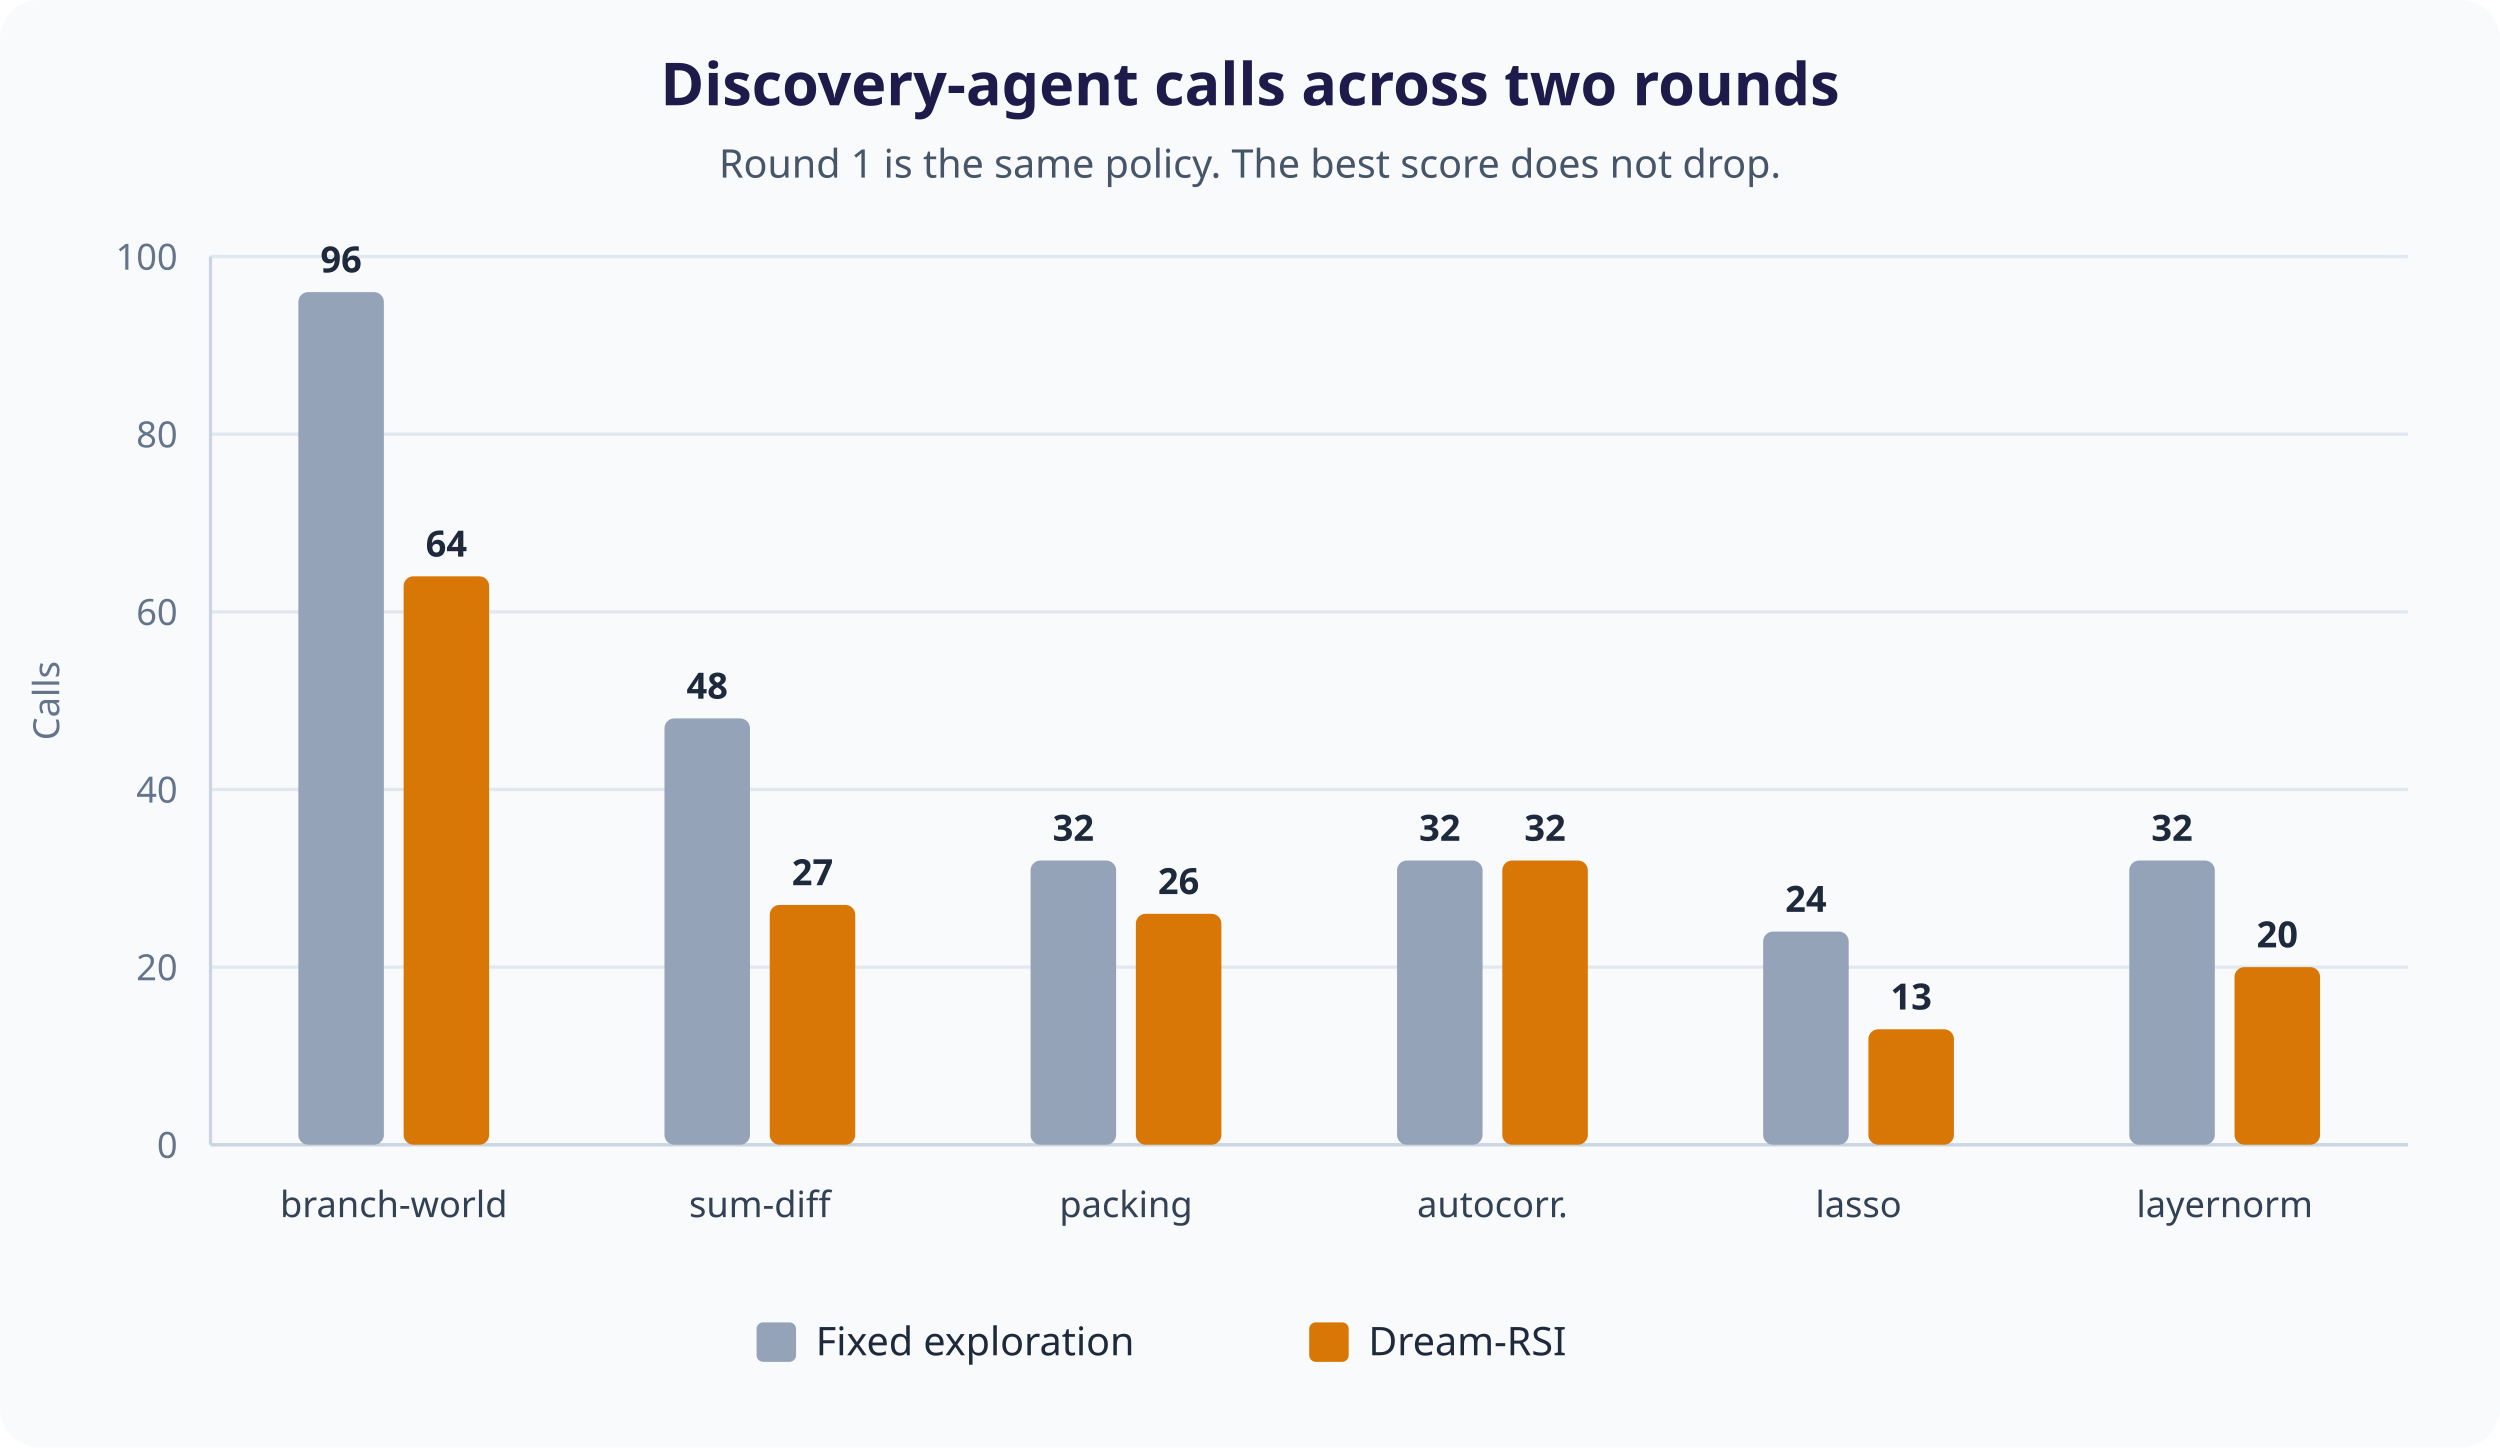
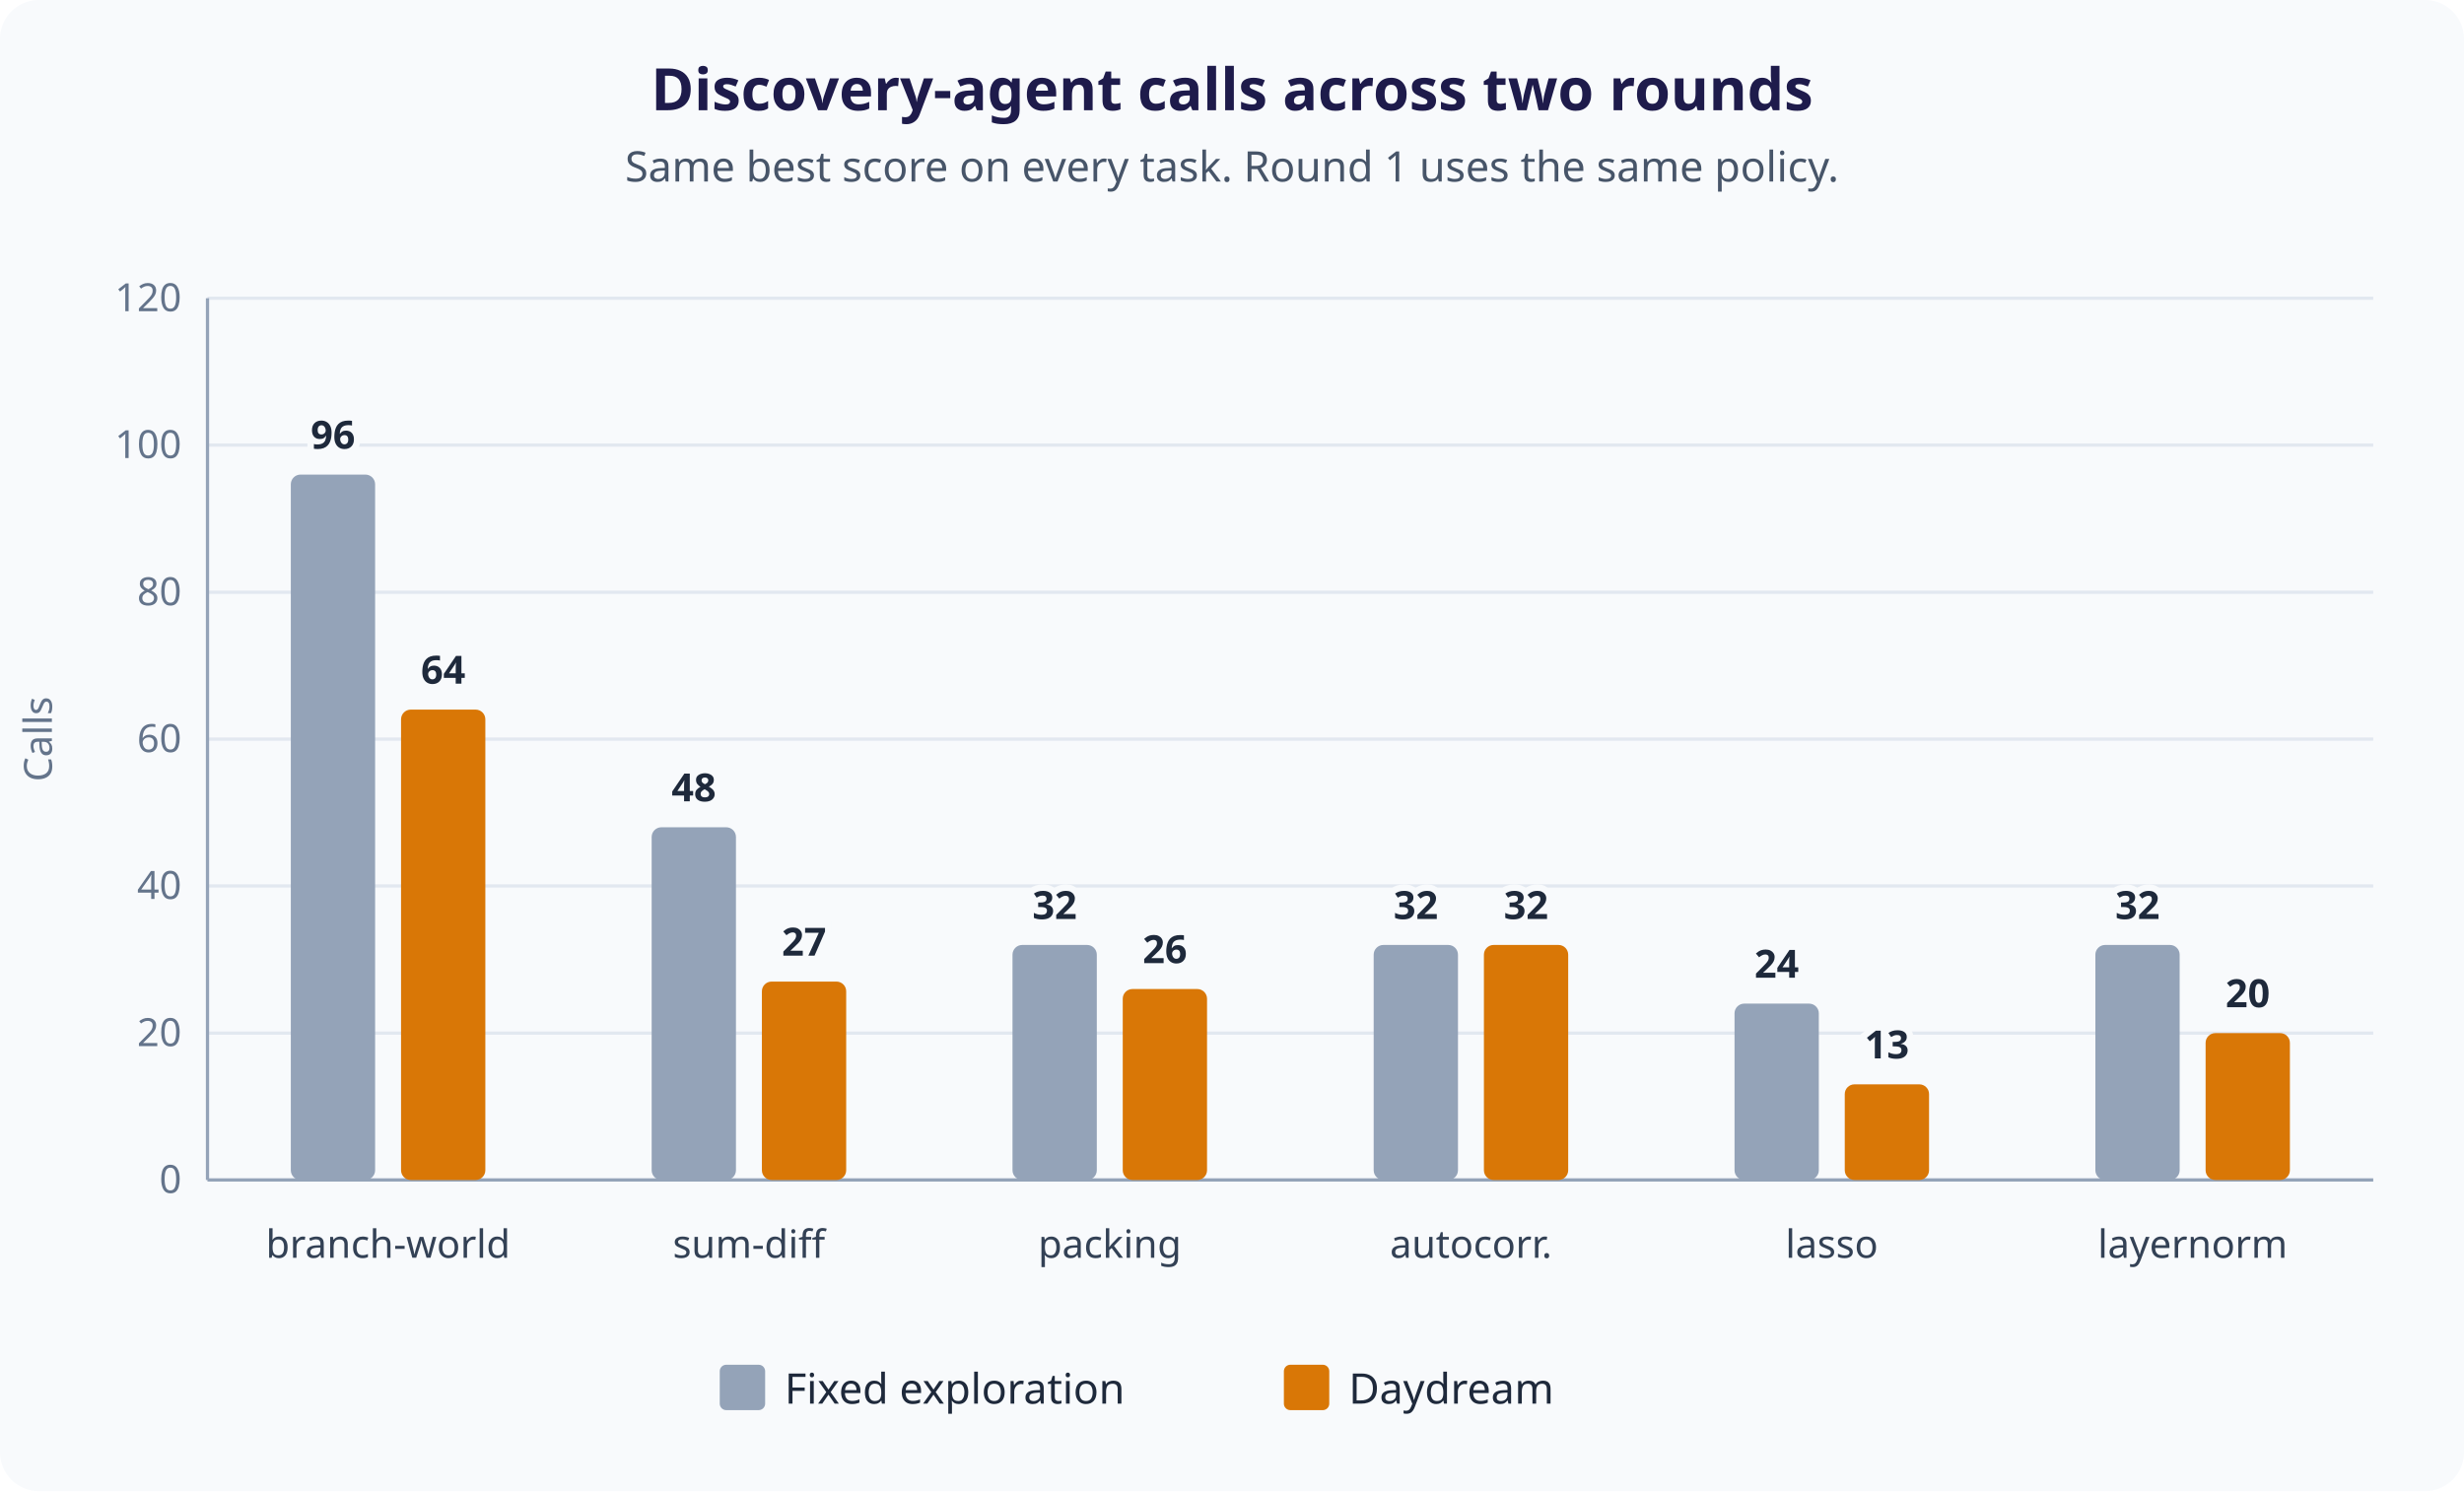
- <svg xmlns="http://www.w3.org/2000/svg" viewBox="0 0 760 440" role="img">
-   <rect width="100%" height="100%" rx="12" fill="#f8fafc" />
-   <text x="380.0" y="32" text-anchor="middle" font-family="ui-sans-serif, system-ui, sans-serif" font-size="18" font-weight="600" fill="#1e1b4b">Discovery-agent calls across two rounds</text>
-   <text x="380.0" y="54" text-anchor="middle" font-family="ui-sans-serif, system-ui, sans-serif" font-size="12" fill="#475569">Round 1 is the same policy. The best score does not drop.</text>
-   <line x1="64" y1="348.0" x2="732" y2="348.0" stroke="#e2e8f0" stroke-width="1" />
-   <text x="54" y="352.0" text-anchor="end" font-family="ui-sans-serif, system-ui, sans-serif" font-size="11" fill="#64748b">0</text>
-   <line x1="64" y1="294.0" x2="732" y2="294.0" stroke="#e2e8f0" stroke-width="1" />
-   <text x="54" y="298.0" text-anchor="end" font-family="ui-sans-serif, system-ui, sans-serif" font-size="11" fill="#64748b">20</text>
-   <line x1="64" y1="240.0" x2="732" y2="240.0" stroke="#e2e8f0" stroke-width="1" />
-   <text x="54" y="244.0" text-anchor="end" font-family="ui-sans-serif, system-ui, sans-serif" font-size="11" fill="#64748b">40</text>
-   <line x1="64" y1="186.0" x2="732" y2="186.0" stroke="#e2e8f0" stroke-width="1" />
-   <text x="54" y="190.0" text-anchor="end" font-family="ui-sans-serif, system-ui, sans-serif" font-size="11" fill="#64748b">60</text>
-   <line x1="64" y1="132.0" x2="732" y2="132.0" stroke="#e2e8f0" stroke-width="1" />
-   <text x="54" y="136.0" text-anchor="end" font-family="ui-sans-serif, system-ui, sans-serif" font-size="11" fill="#64748b">80</text>
-   <line x1="64" y1="78.0" x2="732" y2="78.0" stroke="#e2e8f0" stroke-width="1" />
-   <text x="54" y="82.0" text-anchor="end" font-family="ui-sans-serif, system-ui, sans-serif" font-size="11" fill="#64748b">100</text>
-   <line x1="64" y1="78" x2="64" y2="348" stroke="#cbd5e1" />
-   <line x1="64" y1="348" x2="732" y2="348" stroke="#cbd5e1" />
-   <text x="18" y="213.0" text-anchor="middle" font-family="ui-sans-serif, system-ui, sans-serif" font-size="11" fill="#64748b" transform="rotate(-90 18 213.0)">Calls</text>
-   <rect x="90.7" y="88.8" width="26" height="259.2" rx="3" fill="#94a3b8" />
-   <text x="103.7" y="82.8" text-anchor="middle" font-family="ui-sans-serif, system-ui, sans-serif" font-size="11" font-weight="600" fill="#1e293b">96</text>
-   <rect x="122.7" y="175.2" width="26" height="172.8" rx="3" fill="#d97706" />
-   <text x="135.7" y="169.2" text-anchor="middle" font-family="ui-sans-serif, system-ui, sans-serif" font-size="11" font-weight="600" fill="#1e293b">64</text>
-   <text x="119.7" y="370" text-anchor="middle" font-family="ui-sans-serif, system-ui, sans-serif" font-size="11" fill="#334155">branch-world</text>
-   <rect x="202.0" y="218.4" width="26" height="129.6" rx="3" fill="#94a3b8" />
-   <text x="215.0" y="212.4" text-anchor="middle" font-family="ui-sans-serif, system-ui, sans-serif" font-size="11" font-weight="600" fill="#1e293b">48</text>
-   <rect x="234.0" y="275.1" width="26" height="72.9" rx="3" fill="#d97706" />
-   <text x="247.0" y="269.1" text-anchor="middle" font-family="ui-sans-serif, system-ui, sans-serif" font-size="11" font-weight="600" fill="#1e293b">27</text>
-   <text x="231.0" y="370" text-anchor="middle" font-family="ui-sans-serif, system-ui, sans-serif" font-size="11" fill="#334155">sum-diff</text>
-   <rect x="313.3" y="261.6" width="26" height="86.4" rx="3" fill="#94a3b8" />
-   <text x="326.3" y="255.6" text-anchor="middle" font-family="ui-sans-serif, system-ui, sans-serif" font-size="11" font-weight="600" fill="#1e293b">32</text>
-   <rect x="345.3" y="277.8" width="26" height="70.2" rx="3" fill="#d97706" />
-   <text x="358.3" y="271.8" text-anchor="middle" font-family="ui-sans-serif, system-ui, sans-serif" font-size="11" font-weight="600" fill="#1e293b">26</text>
-   <text x="342.3" y="370" text-anchor="middle" font-family="ui-sans-serif, system-ui, sans-serif" font-size="11" fill="#334155">packing</text>
-   <rect x="424.7" y="261.6" width="26" height="86.4" rx="3" fill="#94a3b8" />
-   <text x="437.7" y="255.6" text-anchor="middle" font-family="ui-sans-serif, system-ui, sans-serif" font-size="11" font-weight="600" fill="#1e293b">32</text>
-   <rect x="456.7" y="261.6" width="26" height="86.4" rx="3" fill="#d97706" />
-   <text x="469.7" y="255.6" text-anchor="middle" font-family="ui-sans-serif, system-ui, sans-serif" font-size="11" font-weight="600" fill="#1e293b">32</text>
-   <text x="453.7" y="370" text-anchor="middle" font-family="ui-sans-serif, system-ui, sans-serif" font-size="11" fill="#334155">autocorr.</text>
-   <rect x="536.0" y="283.2" width="26" height="64.8" rx="3" fill="#94a3b8" />
-   <text x="549.0" y="277.2" text-anchor="middle" font-family="ui-sans-serif, system-ui, sans-serif" font-size="11" font-weight="600" fill="#1e293b">24</text>
-   <rect x="568.0" y="312.9" width="26" height="35.1" rx="3" fill="#d97706" />
-   <text x="581.0" y="306.9" text-anchor="middle" font-family="ui-sans-serif, system-ui, sans-serif" font-size="11" font-weight="600" fill="#1e293b">13</text>
-   <text x="565.0" y="370" text-anchor="middle" font-family="ui-sans-serif, system-ui, sans-serif" font-size="11" fill="#334155">lasso</text>
-   <rect x="647.3" y="261.6" width="26" height="86.4" rx="3" fill="#94a3b8" />
-   <text x="660.3" y="255.6" text-anchor="middle" font-family="ui-sans-serif, system-ui, sans-serif" font-size="11" font-weight="600" fill="#1e293b">32</text>
-   <rect x="679.3" y="294.0" width="26" height="54.0" rx="3" fill="#d97706" />
-   <text x="692.3" y="288.0" text-anchor="middle" font-family="ui-sans-serif, system-ui, sans-serif" font-size="11" font-weight="600" fill="#1e293b">20</text>
-   <text x="676.3" y="370" text-anchor="middle" font-family="ui-sans-serif, system-ui, sans-serif" font-size="11" fill="#334155">layernorm</text>
-   <rect x="230.0" y="402" width="12" height="12" rx="2" fill="#94a3b8" />
-   <text x="248.0" y="412" font-family="ui-sans-serif, system-ui, sans-serif" font-size="12" fill="#1e293b">Fixed exploration</text>
-   <rect x="398.0" y="402" width="12" height="12" rx="2" fill="#d97706" />
-   <text x="416.0" y="412" font-family="ui-sans-serif, system-ui, sans-serif" font-size="12" fill="#1e293b">Dream-RSI</text>
+ <svg xmlns="http://www.w3.org/2000/svg" viewBox="0 0 760 460" role="img">
+   <rect width="760" height="460" rx="12" fill="#f8fafc" />
+   <text x="380.0" y="34" text-anchor="middle" font-family="ui-sans-serif, system-ui, sans-serif" font-size="18" font-weight="600" fill="#1e1b4b">Discovery-agent calls across two rounds</text>
+   <text x="380.0" y="56" text-anchor="middle" font-family="ui-sans-serif, system-ui, sans-serif" font-size="13" fill="#475569">Same best score on every task. Round 1 uses the same policy.</text>
+   <line x1="64" y1="364.0" x2="732" y2="364.0" stroke="#e2e8f0" />
+   <text x="56" y="368.0" text-anchor="end" font-family="ui-sans-serif, system-ui, sans-serif" font-size="12" fill="#64748b">0</text>
+   <line x1="64" y1="318.7" x2="732" y2="318.7" stroke="#e2e8f0" />
+   <text x="56" y="322.7" text-anchor="end" font-family="ui-sans-serif, system-ui, sans-serif" font-size="12" fill="#64748b">20</text>
+   <line x1="64" y1="273.3" x2="732" y2="273.3" stroke="#e2e8f0" />
+   <text x="56" y="277.3" text-anchor="end" font-family="ui-sans-serif, system-ui, sans-serif" font-size="12" fill="#64748b">40</text>
+   <line x1="64" y1="228.0" x2="732" y2="228.0" stroke="#e2e8f0" />
+   <text x="56" y="232.0" text-anchor="end" font-family="ui-sans-serif, system-ui, sans-serif" font-size="12" fill="#64748b">60</text>
+   <line x1="64" y1="182.7" x2="732" y2="182.7" stroke="#e2e8f0" />
+   <text x="56" y="186.7" text-anchor="end" font-family="ui-sans-serif, system-ui, sans-serif" font-size="12" fill="#64748b">80</text>
+   <line x1="64" y1="137.3" x2="732" y2="137.3" stroke="#e2e8f0" />
+   <text x="56" y="141.3" text-anchor="end" font-family="ui-sans-serif, system-ui, sans-serif" font-size="12" fill="#64748b">100</text>
+   <line x1="64" y1="92.0" x2="732" y2="92.0" stroke="#e2e8f0" />
+   <text x="56" y="96.0" text-anchor="end" font-family="ui-sans-serif, system-ui, sans-serif" font-size="12" fill="#64748b">120</text>
+   <line x1="64" y1="92" x2="64" y2="364" stroke="#94a3b8" />
+   <line x1="64" y1="364" x2="732" y2="364" stroke="#94a3b8" />
+   <text x="16" y="228.0" text-anchor="middle" font-family="ui-sans-serif, system-ui, sans-serif" font-size="12" fill="#64748b" transform="rotate(-90 16 228.0)">Calls</text>
+   <rect x="89.7" y="146.4" width="26" height="217.6" rx="3" fill="#94a3b8" />
+   <text x="102.7" y="138.4" text-anchor="middle" font-family="ui-sans-serif, system-ui, sans-serif" font-size="12" font-weight="600" fill="#1e293b" stroke="#f8fafc" stroke-width="4" paint-order="stroke">96</text>
+   <rect x="123.7" y="218.9" width="26" height="145.1" rx="3" fill="#d97706" />
+   <text x="136.7" y="210.9" text-anchor="middle" font-family="ui-sans-serif, system-ui, sans-serif" font-size="12" font-weight="600" fill="#1e293b" stroke="#f8fafc" stroke-width="4" paint-order="stroke">64</text>
+   <text x="119.7" y="388" text-anchor="middle" font-family="ui-sans-serif, system-ui, sans-serif" font-size="12" fill="#334155">branch-world</text>
+   <rect x="201.0" y="255.2" width="26" height="108.8" rx="3" fill="#94a3b8" />
+   <text x="214.0" y="247.2" text-anchor="middle" font-family="ui-sans-serif, system-ui, sans-serif" font-size="12" font-weight="600" fill="#1e293b" stroke="#f8fafc" stroke-width="4" paint-order="stroke">48</text>
+   <rect x="235.0" y="302.8" width="26" height="61.2" rx="3" fill="#d97706" />
+   <text x="248.0" y="294.8" text-anchor="middle" font-family="ui-sans-serif, system-ui, sans-serif" font-size="12" font-weight="600" fill="#1e293b" stroke="#f8fafc" stroke-width="4" paint-order="stroke">27</text>
+   <text x="231.0" y="388" text-anchor="middle" font-family="ui-sans-serif, system-ui, sans-serif" font-size="12" fill="#334155">sum-diff</text>
+   <rect x="312.3" y="291.5" width="26" height="72.5" rx="3" fill="#94a3b8" />
+   <text x="325.3" y="283.5" text-anchor="middle" font-family="ui-sans-serif, system-ui, sans-serif" font-size="12" font-weight="600" fill="#1e293b" stroke="#f8fafc" stroke-width="4" paint-order="stroke">32</text>
+   <rect x="346.3" y="305.1" width="26" height="58.9" rx="3" fill="#d97706" />
+   <text x="359.3" y="297.1" text-anchor="middle" font-family="ui-sans-serif, system-ui, sans-serif" font-size="12" font-weight="600" fill="#1e293b" stroke="#f8fafc" stroke-width="4" paint-order="stroke">26</text>
+   <text x="342.3" y="388" text-anchor="middle" font-family="ui-sans-serif, system-ui, sans-serif" font-size="12" fill="#334155">packing</text>
+   <rect x="423.7" y="291.5" width="26" height="72.5" rx="3" fill="#94a3b8" />
+   <text x="436.7" y="283.5" text-anchor="middle" font-family="ui-sans-serif, system-ui, sans-serif" font-size="12" font-weight="600" fill="#1e293b" stroke="#f8fafc" stroke-width="4" paint-order="stroke">32</text>
+   <rect x="457.7" y="291.5" width="26" height="72.5" rx="3" fill="#d97706" />
+   <text x="470.7" y="283.5" text-anchor="middle" font-family="ui-sans-serif, system-ui, sans-serif" font-size="12" font-weight="600" fill="#1e293b" stroke="#f8fafc" stroke-width="4" paint-order="stroke">32</text>
+   <text x="453.7" y="388" text-anchor="middle" font-family="ui-sans-serif, system-ui, sans-serif" font-size="12" fill="#334155">autocorr.</text>
+   <rect x="535.0" y="309.6" width="26" height="54.4" rx="3" fill="#94a3b8" />
+   <text x="548.0" y="301.6" text-anchor="middle" font-family="ui-sans-serif, system-ui, sans-serif" font-size="12" font-weight="600" fill="#1e293b" stroke="#f8fafc" stroke-width="4" paint-order="stroke">24</text>
+   <rect x="569.0" y="334.5" width="26" height="29.5" rx="3" fill="#d97706" />
+   <text x="582.0" y="326.5" text-anchor="middle" font-family="ui-sans-serif, system-ui, sans-serif" font-size="12" font-weight="600" fill="#1e293b" stroke="#f8fafc" stroke-width="4" paint-order="stroke">13</text>
+   <text x="565.0" y="388" text-anchor="middle" font-family="ui-sans-serif, system-ui, sans-serif" font-size="12" fill="#334155">lasso</text>
+   <rect x="646.3" y="291.5" width="26" height="72.5" rx="3" fill="#94a3b8" />
+   <text x="659.3" y="283.5" text-anchor="middle" font-family="ui-sans-serif, system-ui, sans-serif" font-size="12" font-weight="600" fill="#1e293b" stroke="#f8fafc" stroke-width="4" paint-order="stroke">32</text>
+   <rect x="680.3" y="318.7" width="26" height="45.3" rx="3" fill="#d97706" />
+   <text x="693.3" y="310.7" text-anchor="middle" font-family="ui-sans-serif, system-ui, sans-serif" font-size="12" font-weight="600" fill="#1e293b" stroke="#f8fafc" stroke-width="4" paint-order="stroke">20</text>
+   <text x="676.3" y="388" text-anchor="middle" font-family="ui-sans-serif, system-ui, sans-serif" font-size="12" fill="#334155">layernorm</text>
+   <rect x="222.0" y="421" width="14" height="14" rx="2" fill="#94a3b8" />
+   <text x="242.0" y="433" font-family="ui-sans-serif, system-ui, sans-serif" font-size="13" fill="#1e293b">Fixed exploration</text>
+   <rect x="396.0" y="421" width="14" height="14" rx="2" fill="#d97706" />
+   <text x="416.0" y="433" font-family="ui-sans-serif, system-ui, sans-serif" font-size="13" fill="#1e293b">Daydream</text>
</svg>
